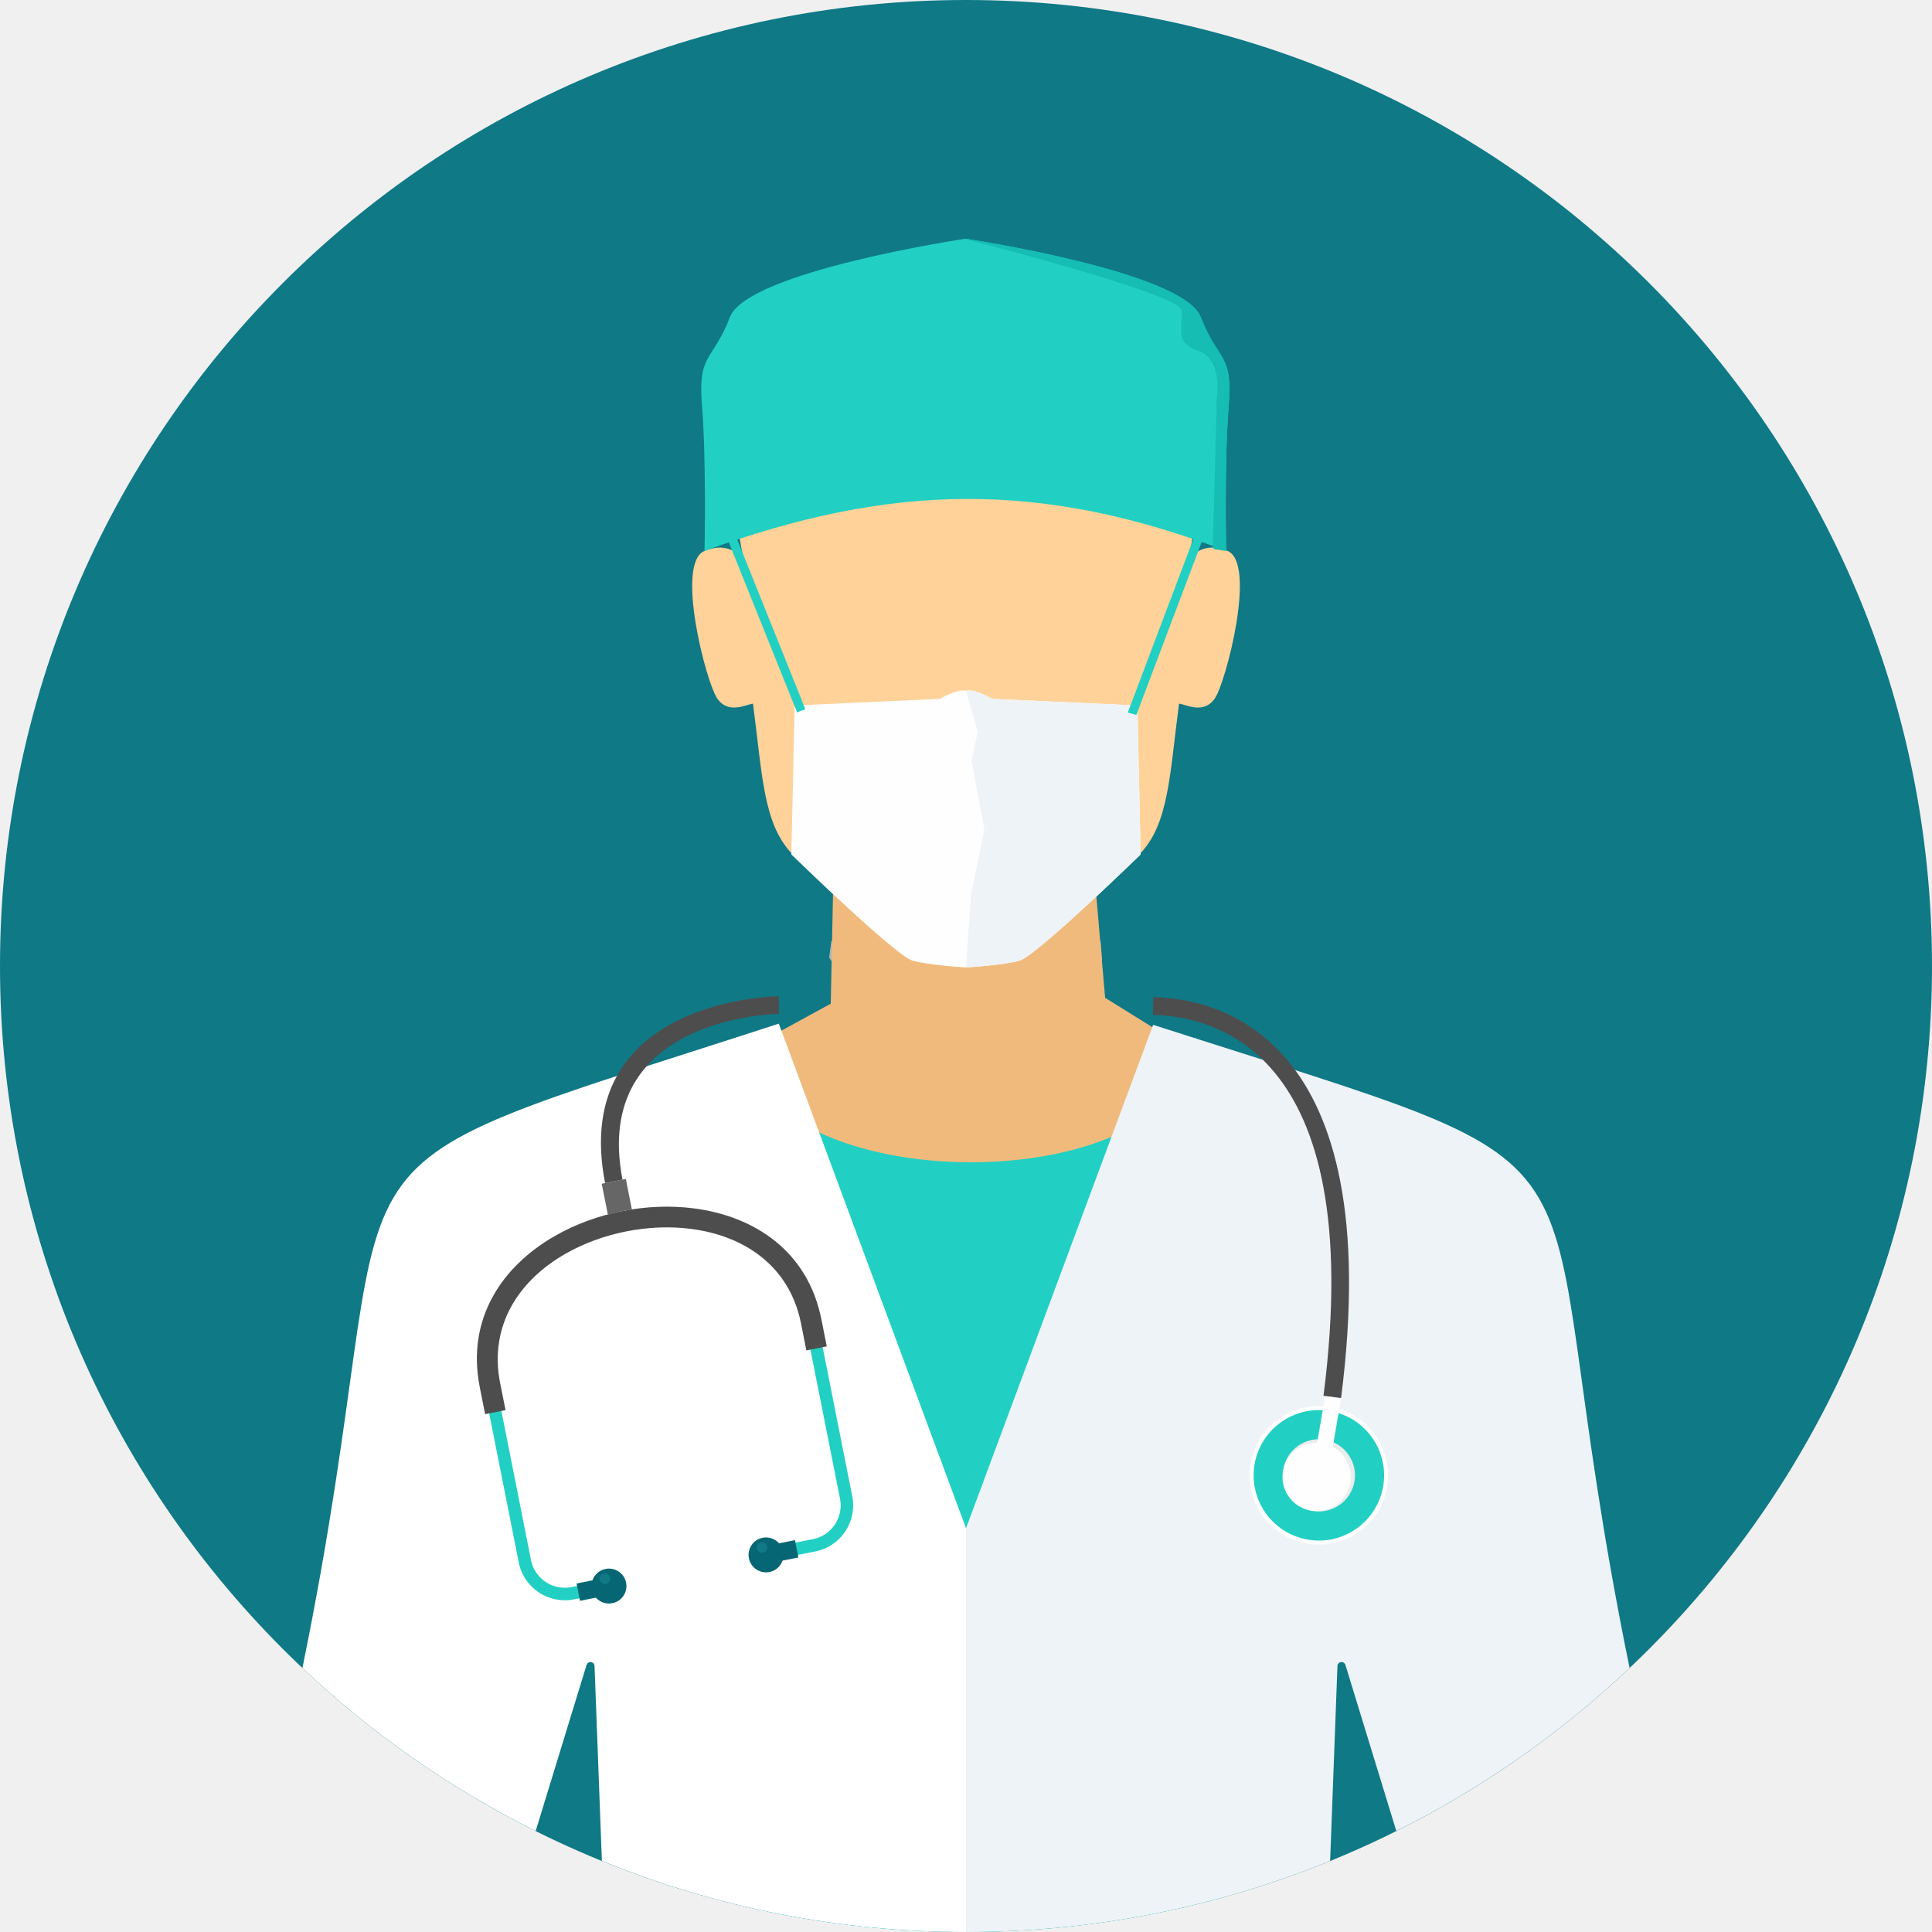
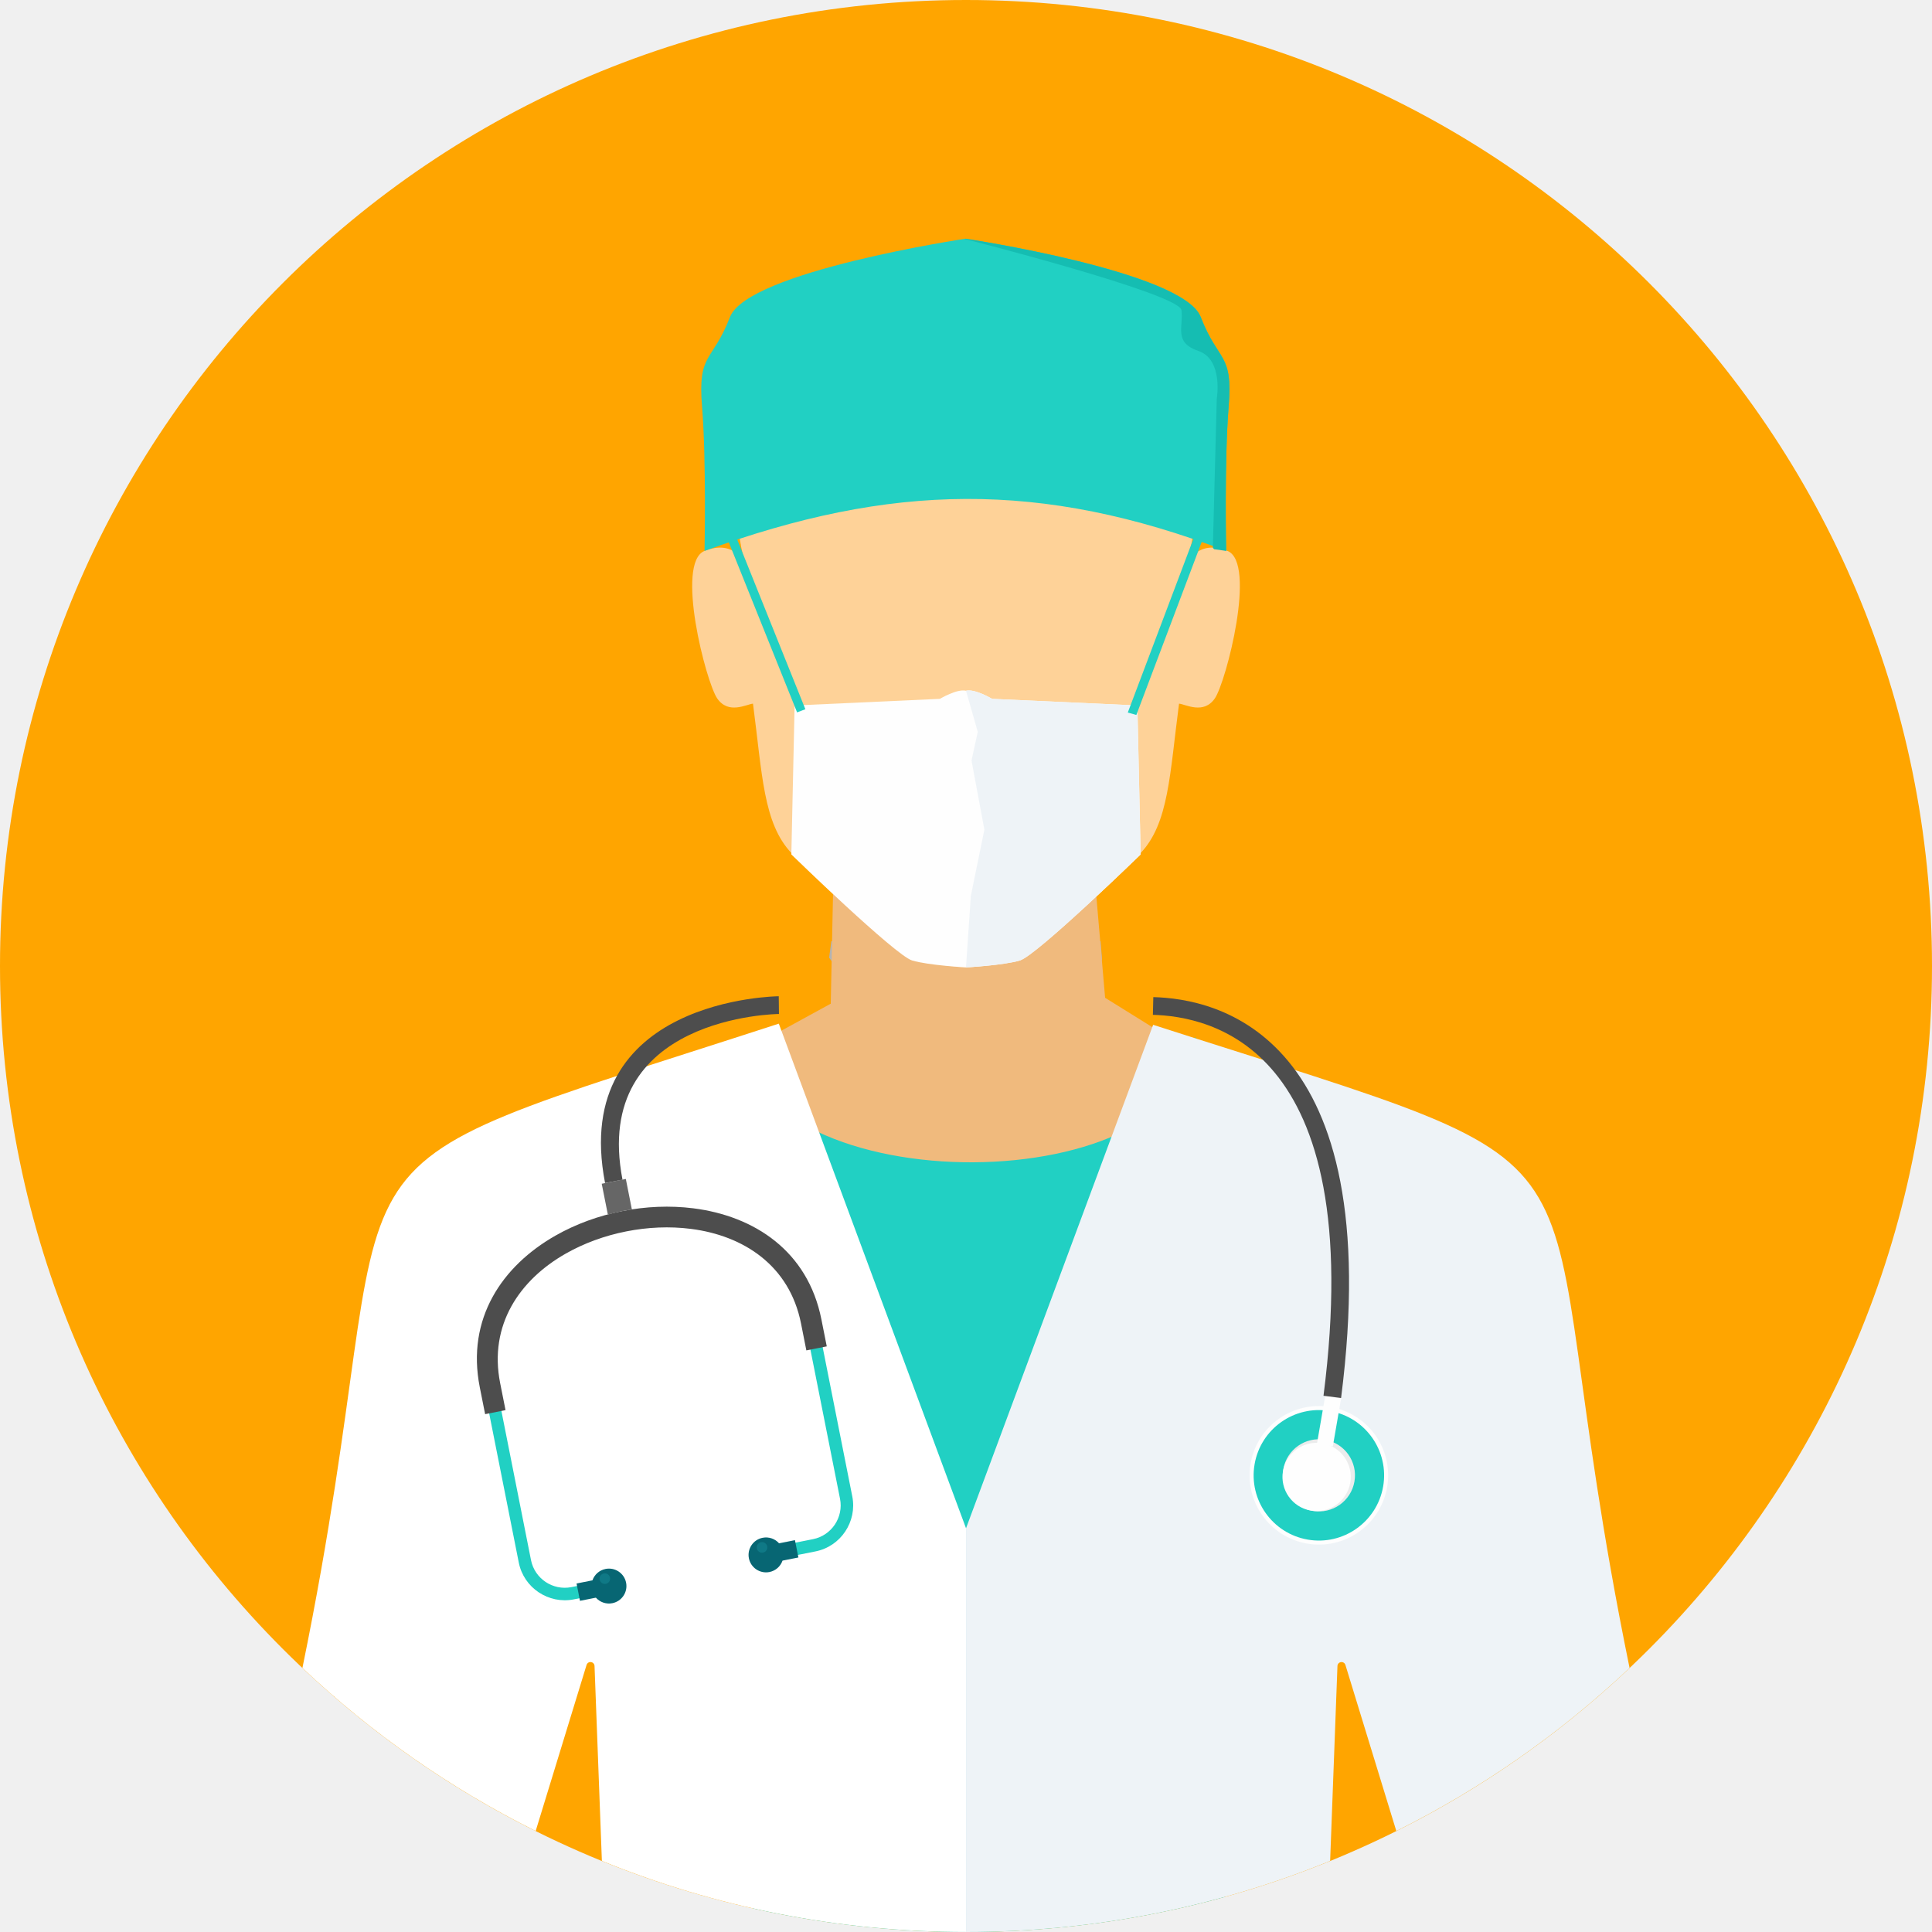
<svg xmlns="http://www.w3.org/2000/svg" version="1.1" id="Layer_1" x="0px" y="0px" viewBox="0 0 512 512" style="enable-background:new 0 0 512 512;" xml:space="preserve">
-   <circle style="fill:#0F7986;" cx="256" cy="256" r="256" />
+   <circle style="fill:orange;" cx="256" cy="256" r="256" />
  <path style="fill:#B3B3B3;" d="M220.316,249.432c23.787,0,47.569,0,71.356,0l0.388,4.877l-34.872,52.862l-37.458-53.389l0.582-4.35  H220.316z" />
  <path style="fill:#F0BA7D;" d="M220.777,236.167l-0.619,29.819l-50.589,27.666v101.405h85.166h85.152V293.652l-47.019-29.223  l-2.582-29.814l-69.508,1.557V236.167z" />
  <path style="fill:#FED298;" d="M197.401,149.214c0,0-2.9-6.374-10.688-3.215c-7.787,3.155,0.351,34.65,3.326,39.047  c2.974,4.392,7.764,1.603,9.51,1.427c2.48,18.775,2.702,31.717,10.217,39.634c7.117,7.496,23.417,22.776,32.003,28.1  c5.815,1.229,10.152,1.949,14.235,2.166c4.078-0.217,8.42-0.937,14.235-2.166c8.586-5.326,24.886-20.605,32.003-28.1  c7.514-7.917,7.737-20.853,10.217-39.634c1.746,0.176,6.531,2.965,9.51-1.427c2.974-4.392,11.117-35.888,3.326-39.047  c-7.787-3.159-10.688,3.215-10.688,3.215s7.7-24.734-5.986-49.079c-9.376-16.687-30.766-25.339-52.612-25.976  c-21.846,0.633-43.237,9.288-52.612,25.976c-13.685,24.345-5.986,49.079-5.986,49.079L197.401,149.214L197.401,149.214z" />
  <path style="fill:#21D0C3;" d="M195.35,274.761c5.445,44.982,121.031,43.708,121.298,0.005l38.013,64.612l-30.105,163.324  C302.733,508.753,279.75,512,256,512c-19.371,0-38.229-2.166-56.368-6.24l-53.956-161.223l49.68-69.776L195.35,274.761  L195.35,274.761z" />
  <path style="fill:#FFFFFF;" d="M206.385,271.279c-134.374,43.699-95.863,22.387-126.24,170.746  c18.267,17.274,39.08,31.879,61.813,43.209l13.487-44.008c0.157-0.503,0.638-0.817,1.16-0.758s0.919,0.48,0.951,1.007l1.949,51.689  c29.782,12.133,62.353,18.83,96.5,18.83V405.006l-49.615-133.732L206.385,271.279z" />
  <path style="fill:#EEF3F7;" d="M305.587,271.584c134.484,43.277,95.891,22.096,126.268,170.442  c-18.267,17.274-39.084,31.879-61.817,43.214l-13.487-44.008c-0.153-0.503-0.638-0.822-1.164-0.758  c-0.522,0.065-0.919,0.485-0.947,1.007l-1.94,51.689C322.718,505.303,290.142,512,256.005,512V405.011l49.587-133.427H305.587z" />
  <path style="fill:#FEFEFE;" d="M346.394,409.066c-9.991-1.723-16.692-11.224-14.965-21.21c1.723-9.99,11.224-16.692,21.21-14.97  c9.991,1.723,16.692,11.224,14.965,21.214c-1.723,9.99-11.224,16.692-21.214,14.965h0.004V409.066z" />
  <path style="fill:#21D0C3;" d="M346.574,408.013c-9.409-1.626-15.717-10.567-14.096-19.976c1.626-9.409,10.567-15.722,19.976-14.096  s15.717,10.572,14.096,19.981C364.924,403.329,355.983,409.639,346.574,408.013z" />
  <path style="fill:#EBECEC;" d="M347.891,400.406c-5.201-0.896-8.697-5.852-7.797-11.052c0.896-5.206,5.848-8.697,11.052-7.797  c5.205,0.9,8.697,5.848,7.797,11.052C358.047,397.815,353.095,401.306,347.891,400.406z" />
  <path style="fill:#FEFEFE;" d="M349.012,382.578l4.203,0.726l2.259-13.089l-4.203-0.726L349.012,382.578z" />
  <path style="fill:#21D0C3;" d="M208.237,412.701l7.875-1.561c3.348-0.665,6.12-2.637,7.885-5.28  c1.765-2.643,2.531-5.958,1.866-9.302l-9.261-46.668c-3.496-17.612-17.274-26.59-33.015-28.581  c-6.032-0.763-12.355-0.485-18.484,0.73c-6.129,1.21-12.073,3.371-17.357,6.379c-13.755,7.834-23.025,21.375-19.524,39.015  l9.261,46.668c0.665,3.348,2.637,6.115,5.28,7.885l0.005-0.005c2.642,1.769,5.953,2.531,9.298,1.87l7.871-1.561l-0.642-3.247  l-7.875,1.561c-2.452,0.485-4.886-0.074-6.822-1.367l0,0c-1.94-1.297-3.385-3.331-3.875-5.783l-9.261-46.668  c-3.178-16.004,5.317-28.341,17.902-35.505c4.974-2.835,10.581-4.868,16.374-6.018c5.788-1.146,11.75-1.404,17.436-0.689  c14.406,1.819,27.01,9.982,30.179,25.957l9.265,46.668c0.485,2.452-0.079,4.882-1.371,6.822c-1.297,1.935-3.331,3.385-5.783,3.87  l-7.875,1.561l0.642,3.247h0.006V412.701z" />
  <path style="fill:#4D4D4D;" d="M219.101,356.8l-1.418-7.131c-3.603-18.157-17.777-27.412-33.962-29.458  c-6.148-0.776-12.59-0.499-18.831,0.739c-6.245,1.234-12.3,3.436-17.68,6.498c-14.147,8.055-23.671,22.004-20.064,40.188  l1.418,7.131l5.404-1.076l-1.418-7.127c-3.067-15.459,5.168-27.393,17.362-34.336c4.872-2.776,10.369-4.767,16.046-5.893  c5.677-1.127,11.52-1.381,17.09-0.675c13.963,1.765,26.165,9.653,29.232,25.08l1.413,7.131L219.101,356.8z" />
  <g>
    <path style="fill:#076673;" d="M153.704,424.234l4.213-0.836c1.058,1.187,2.693,1.796,4.364,1.464   c2.508-0.499,4.138-2.933,3.64-5.441c-0.494-2.503-2.933-4.134-5.441-3.635c-1.672,0.332-2.951,1.52-3.473,3.021l-4.213,0.836   L153.704,424.234z" />
    <path style="fill:#076673;" d="M211.586,412.747l-4.208,0.836c-0.522,1.496-1.801,2.688-3.473,3.021   c-2.508,0.494-4.942-1.132-5.441-3.64c-0.494-2.503,1.132-4.942,3.635-5.436c1.668-0.332,3.308,0.281,4.36,1.464l4.213-0.836   l0.91,4.591L211.586,412.747L211.586,412.747z" />
  </g>
  <path style="fill:#666666;" d="M167.458,320.534l-1.607-8.097l-3.196,0.638l-3.192,0.633l1.626,8.175  c1.215-0.355,2.448-0.656,3.695-0.9c0.887-0.176,1.779-0.323,2.674-0.443V320.534z" />
  <g>
    <path style="fill:#0F7986;" d="M160.562,419.731c0.758-0.153,1.252-0.891,1.099-1.644c-0.148-0.758-0.887-1.252-1.644-1.104   c-0.758,0.153-1.252,0.887-1.099,1.644c0.153,0.758,0.887,1.252,1.645,1.099L160.562,419.731L160.562,419.731z" />
    <path style="fill:#0F7986;" d="M202.219,411.449c0.758-0.148,1.247-0.887,1.099-1.644c-0.153-0.763-0.887-1.252-1.644-1.104   c-0.758,0.153-1.252,0.887-1.099,1.649c0.148,0.758,0.887,1.247,1.649,1.099L202.219,411.449L202.219,411.449z" />
  </g>
  <path style="fill:#FEFEFE;" d="M347.378,400.318c-4.923-0.85-8.226-5.528-7.377-10.453c0.85-4.919,5.528-8.221,10.453-7.372  c4.923,0.85,8.226,5.528,7.377,10.453c-0.85,4.923-5.533,8.226-10.453,7.377V400.318z" />
  <g>
    <path style="fill:#4D4D4D;" d="M206.432,268.715c-0.143,0-49.86,0.416-41.463,43.91l-4.623,0.882   c-9.469-49.037,45.873-49.49,46.031-49.49L206.432,268.715z" />
    <path style="fill:#4D4D4D;" d="M305.643,264.245c8.11,0.217,23.792,2.429,35.86,17.113c11.81,14.364,20.092,40.751,13.898,89.129   l-4.66-0.591c5.99-46.821-1.751-72.029-12.868-85.554c-10.859-13.21-25.02-15.2-32.345-15.399l0.111-4.697h0.004V264.245z" />
  </g>
  <path style="fill:#FEFEFE;" d="M256,256.369c0,0-9.847-0.522-14.281-1.833c-4.434-1.311-32.003-28.1-32.003-28.1l0.863-39.477  l38.498-1.756c0,0,4.582-2.73,6.923-2.153c2.346-0.577,6.923,2.153,6.923,2.153l38.498,1.756l0.863,39.477  c0,0-27.569,26.789-32.004,28.1C265.847,255.847,256,256.369,256,256.369z" />
  <path style="fill:#EEF3F7;" d="M256,183.051l3.118,10.887l-1.658,7.602l3.413,18.327l-3.589,17.524l-1.288,18.979  c0,0,9.847-0.522,14.281-1.833c4.434-1.311,32.004-28.1,32.004-28.1l-0.863-39.477l-38.498-1.756c0,0-4.582-2.73-6.923-2.153H256z" />
  <g>
    <path style="fill:#21D0C3;" d="M194.751,141.427l18.679,46.525l-2.194,0.836l-18.679-46.525L194.751,141.427z" />
    <path style="fill:#21D0C3;" d="M318.723,142.928l-17.579,46.543l-2.268-0.638l17.579-46.543L318.723,142.928z" />
    <path style="fill:#21D0C3;" d="M255.829,63.263c0,0-57.697,8.655-62.376,20.756s-8.577,9.353-7.409,23.653   c1.169,14.3,0.665,38.331,0.665,38.331c49.485-18.041,89.207-18.696,138.235,0c0,0-0.503-24.031,0.665-38.331   c1.169-14.3-2.73-11.551-7.409-23.653c-4.679-12.101-62.376-20.756-62.376-20.756S255.829,63.263,255.829,63.263z" />
  </g>
  <path style="fill:#15BDB2;" d="M255.829,63.263l-0.281,0.042c0,0,56.964,14.485,57.55,18.881c0.587,4.397-2.171,8.554,4.485,10.817  c6.656,2.264,4.872,12.651,4.872,12.651l-1.035,39.518l0.323,0.378l3.206,0.443c0,0-0.503-24.031,0.665-38.331  s-2.73-11.551-7.409-23.653c-4.679-12.101-62.376-20.756-62.376-20.756L255.829,63.263L255.829,63.263z" />
  <g>
</g>
  <g>
</g>
  <g>
</g>
  <g>
</g>
  <g>
</g>
  <g>
</g>
  <g>
</g>
  <g>
</g>
  <g>
</g>
  <g>
</g>
  <g>
</g>
  <g>
</g>
  <g>
</g>
  <g>
</g>
  <g>
</g>
</svg>
